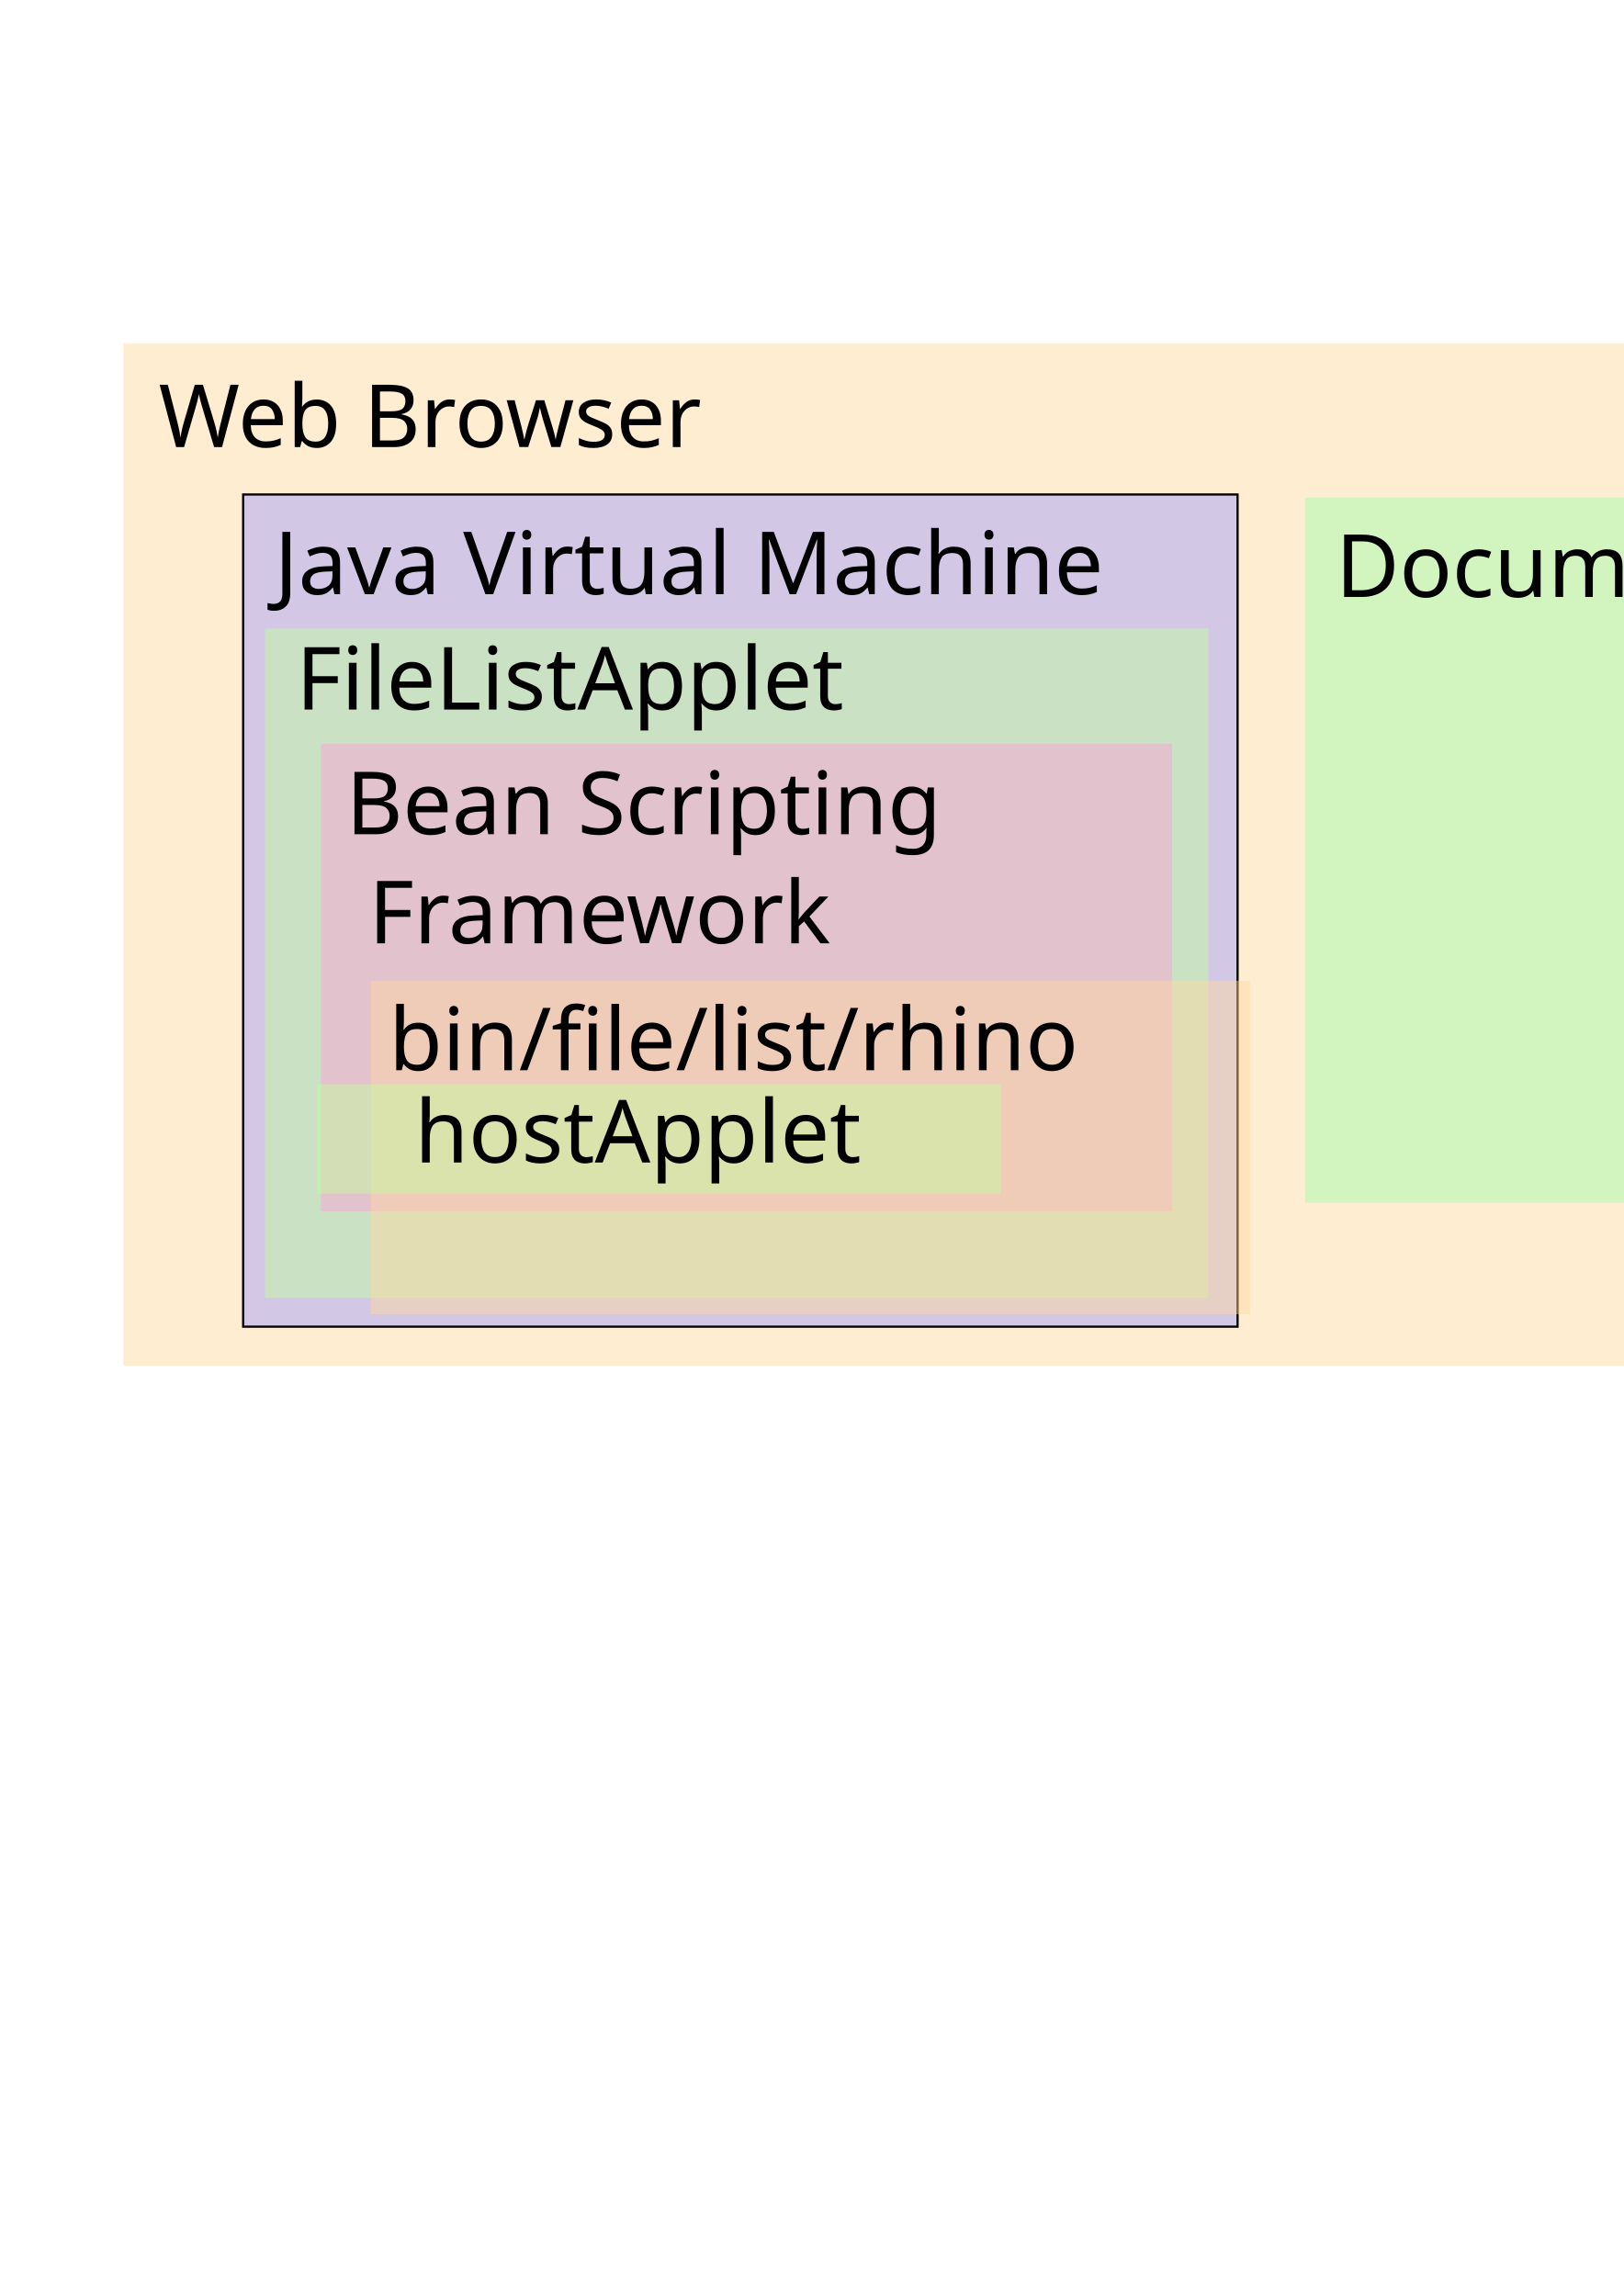
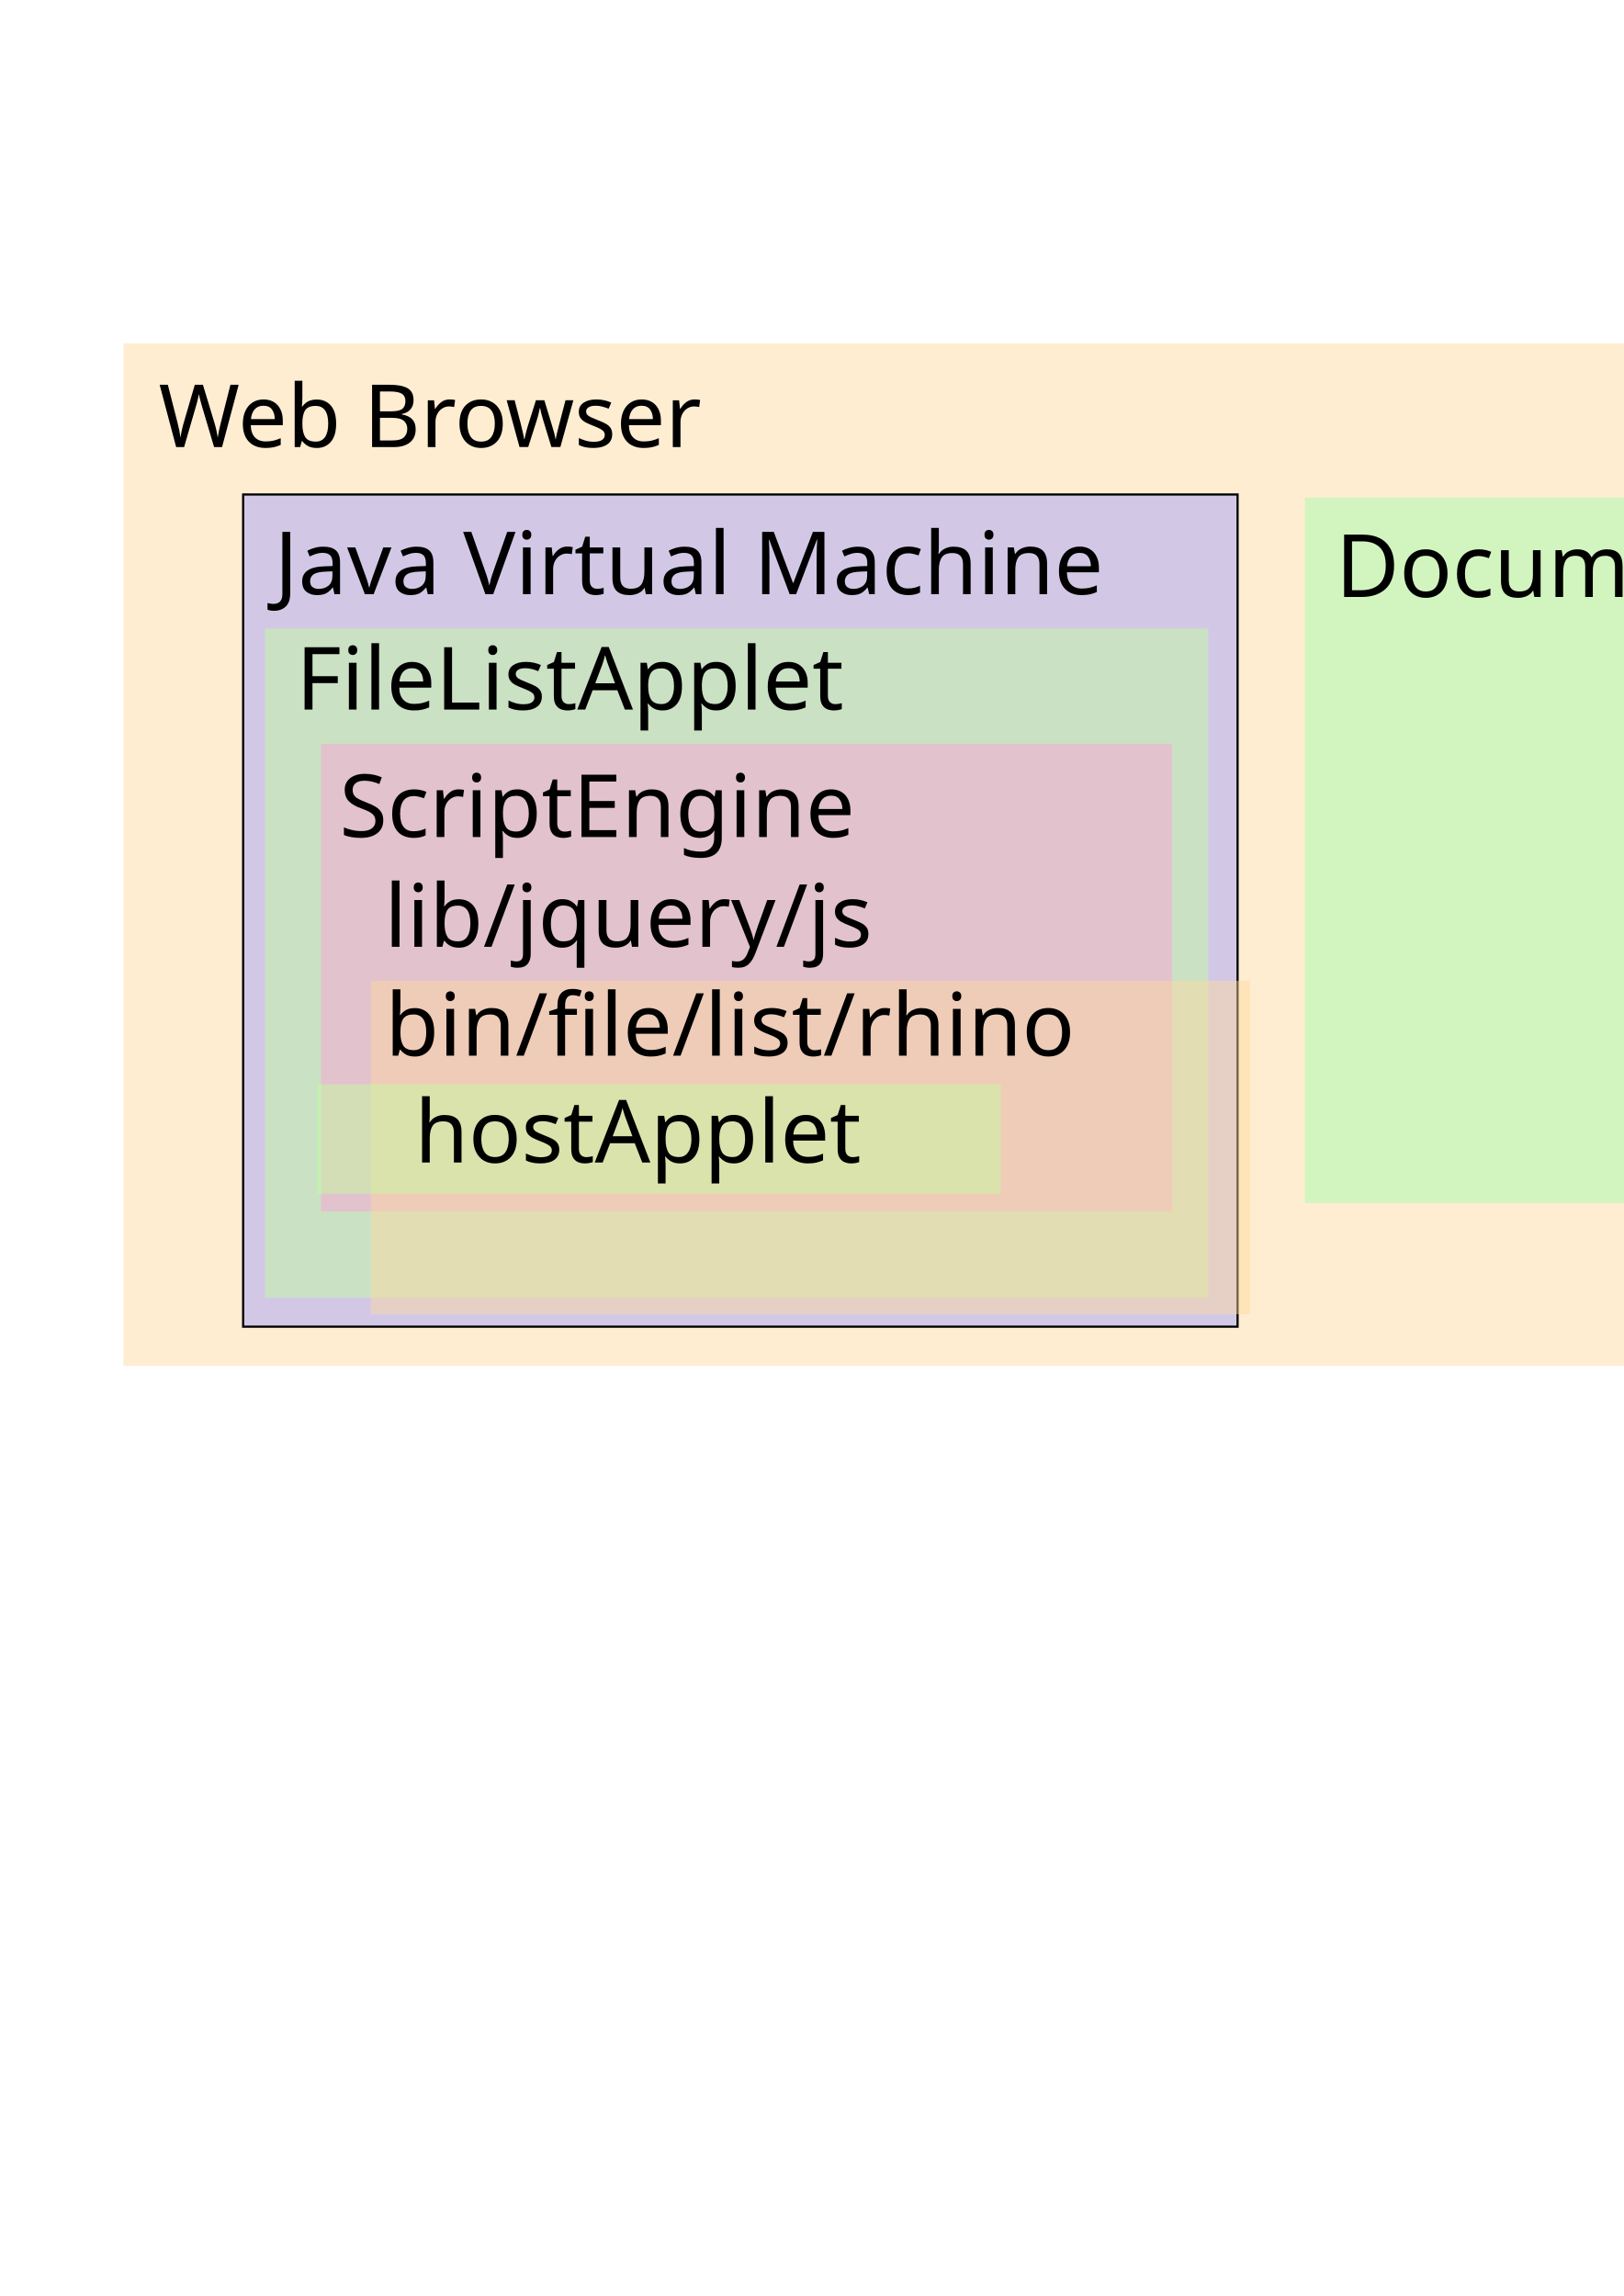
<svg xmlns="http://www.w3.org/2000/svg" width="744.094" height="1052.362" id="svg2" version="1.1">
  <defs id="defs4" />
  <g id="layer1">
    <rect style="fill:#ffd79b;fill-opacity:0.457" id="rect4242" width="1123.29" height="468.711" x="56.569" y="157.367" />
    <rect style="fill:#9b9bff;fill-opacity:0.457;fill-rule:evenodd;stroke:#000000;stroke-width:1px;stroke-linecap:butt;stroke-linejoin:miter;stroke-opacity:1" id="rect2985" width="455.714" height="381.429" x="111.429" y="226.648" />
    <rect style="fill:#c1ff9b;fill-opacity:0.457" id="rect4125" width="432.367" height="306.73" x="121.429" y="288.076" />
    <text xml:space="preserve" style="font-size:40px;font-style:normal;font-weight:normal;line-height:125%;letter-spacing:0px;word-spacing:0px;fill:#000000;fill-opacity:1;stroke:none;font-family:Sans" x="125.714" y="272.362" id="text2987">
      <tspan x="125.714" y="272.362" id="tspan2993">Java Virtual Machine</tspan>
    </text>
    <rect style="fill:#ff9bd7;fill-opacity:0.457" id="rect4119" width="390" height="214.286" x="147.143" y="340.934" />
    <text xml:space="preserve" style="font-size:40px;font-style:normal;font-weight:normal;line-height:125%;letter-spacing:0px;word-spacing:0px;fill:#000000;fill-opacity:1;stroke:none;font-family:Sans" x="158.571" y="382.362" id="text4121">
-       <tspan id="tspan4123" x="158.571" y="382.362">Bean Scripting</tspan>
-       <tspan x="158.571" y="432.362" id="tspan4131"> Framework</tspan>
+       <tspan x="158.571" y="382.362" id="tspan4131" />
    </text>
    <text xml:space="preserve" style="font-size:40px;font-style:normal;font-weight:normal;line-height:125%;letter-spacing:0px;word-spacing:0px;fill:#000000;fill-opacity:1;stroke:none;font-family:Sans" x="135.714" y="325.219" id="text4127">
      <tspan id="tspan4129" x="135.714" y="325.219">FileListApplet</tspan>
    </text>
    <rect style="fill:#ffd79b;fill-opacity:0.457" id="rect4154" width="402.857" height="152.857" x="170" y="449.505" />
-     <text xml:space="preserve" style="font-size:40px;font-style:normal;font-weight:normal;line-height:125%;letter-spacing:0px;word-spacing:0px;fill:#000000;fill-opacity:1;stroke:none;font-family:Sans" x="178.179" y="490.54" id="text4127-8">
-       <tspan id="tspan4129-9" x="178.179" y="490.54">bin/file/list/rhino</tspan>
+     <text xml:space="preserve" style="font-size:40px;font-style:normal;font-weight:normal;line-height:125%;letter-spacing:0px;word-spacing:0px;fill:#000000;fill-opacity:1;stroke:none;font-family:Sans" x="176.159" y="433.972" id="text4127-8">
+       <tspan id="tspan4129-9" x="176.159" y="433.972">lib/jquery/js</tspan>
    </text>
    <rect style="fill:#c1ff9b;fill-opacity:0.457" id="rect4125-1" width="313.169" height="50.151" x="145.451" y="496.957" />
    <text xml:space="preserve" style="font-size:40px;font-style:normal;font-weight:normal;line-height:125%;letter-spacing:0px;word-spacing:0px;fill:#000000;fill-opacity:1;stroke:none;font-family:Sans" x="190.015" y="532.845" id="text4127-8-4">
      <tspan id="tspan4129-9-3" x="190.015" y="532.845">hostApplet</tspan>
    </text>
    <text xml:space="preserve" style="font-size:40px;font-style:normal;font-weight:normal;line-height:125%;letter-spacing:0px;word-spacing:0px;fill:#000000;fill-opacity:1;stroke:none;font-family:Sans" x="72.681" y="204.924" id="text2987-0">
      <tspan x="72.681" y="204.924" id="tspan2993-8">Web Browser</tspan>
    </text>
    <rect style="fill:#9bffa9;fill-opacity:0.457" id="rect4265" width="537.401" height="323.249" x="598.01" y="228.078" />
-     <text xml:space="preserve" style="font-size:40px;font-style:normal;font-weight:normal;line-height:125%;letter-spacing:0px;word-spacing:0px;fill:#000000;fill-opacity:1;stroke:none;font-family:Sans" x="612.103" y="273.614" id="text2987-4">
-       <tspan x="612.103" y="273.614" id="tspan2993-5">Document Object Model</tspan>
+     <a id="a4321">
+       <text id="text2987-4" y="273.614" x="612.103" style="font-size:40px;font-style:normal;font-weight:normal;line-height:125%;letter-spacing:0px;word-spacing:0px;fill:#000000;fill-opacity:1;stroke:none;font-family:Sans" xml:space="preserve">
+         <tspan id="tspan2993-5" y="273.614" x="612.103">Document Object Model</tspan>
+       </text>
+     </a>
+     <text xml:space="preserve" style="font-size:40px;font-style:normal;font-weight:normal;line-height:125%;letter-spacing:0px;word-spacing:0px;fill:#000000;fill-opacity:1;stroke:none;font-family:Sans" x="176.569" y="483.854" id="text4127-8-8">
+       <tspan id="tspan4129-9-5" x="176.569" y="483.854">bin/file/list/rhino</tspan>
+     </text>
+     <text xml:space="preserve" style="font-size:40px;font-style:normal;font-weight:normal;line-height:125%;letter-spacing:0px;word-spacing:0px;fill:#000000;fill-opacity:1;stroke:none;font-family:Sans" x="155.564" y="383.641" id="text4317">
+       <tspan id="tspan4319" x="155.564" y="383.641">ScriptEngine</tspan>
    </text>
  </g>
</svg>
